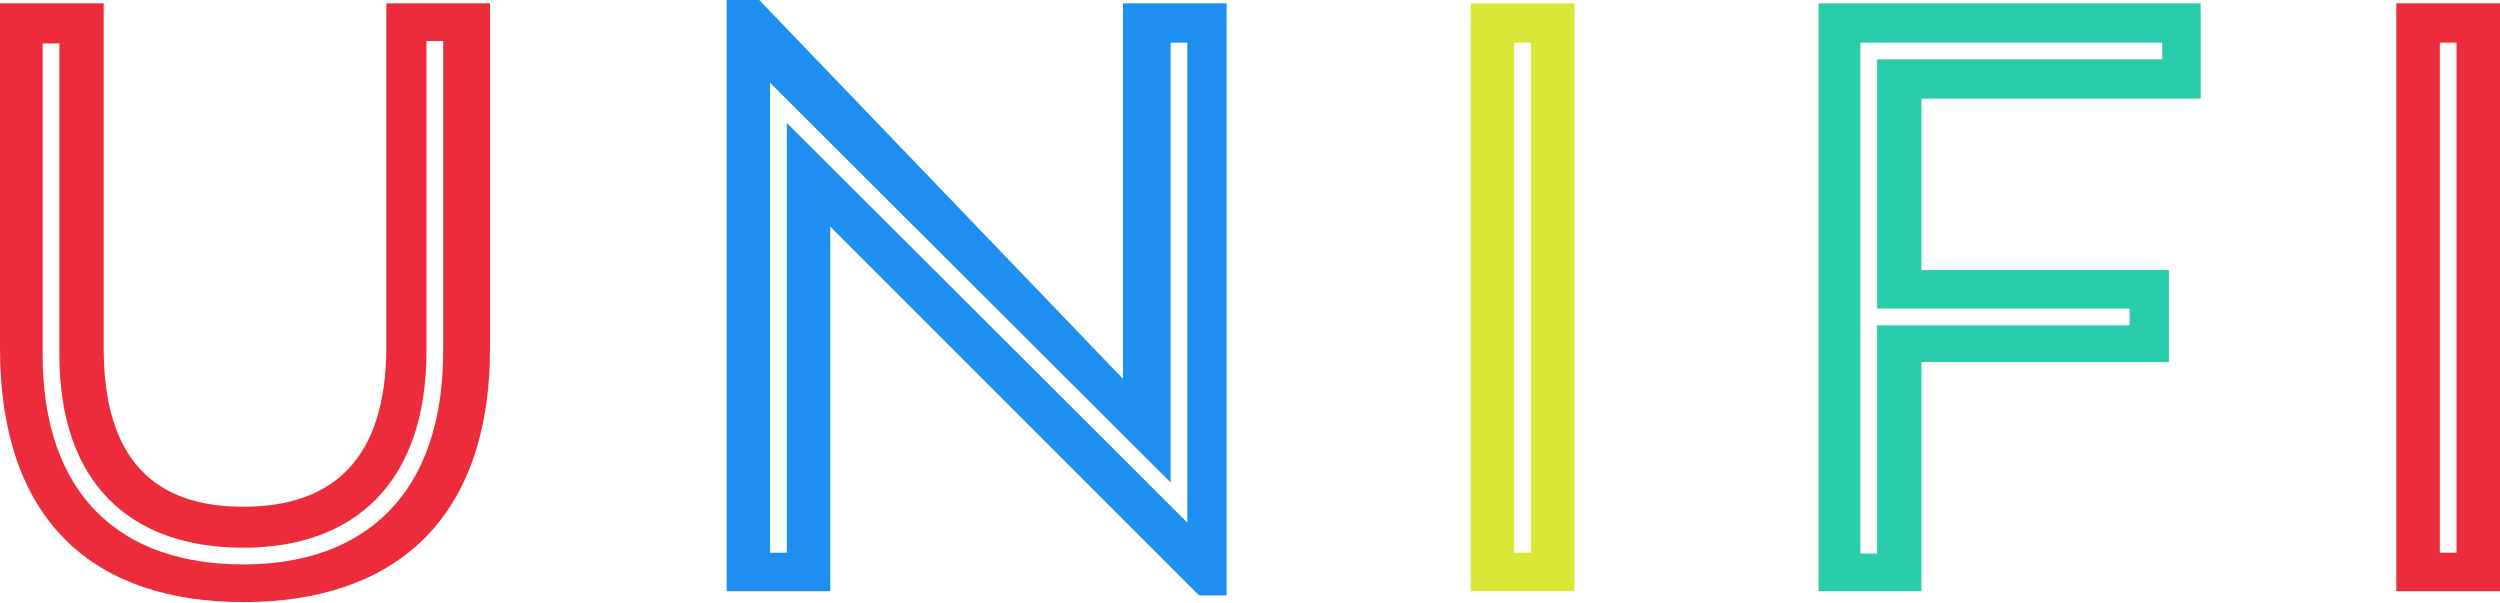
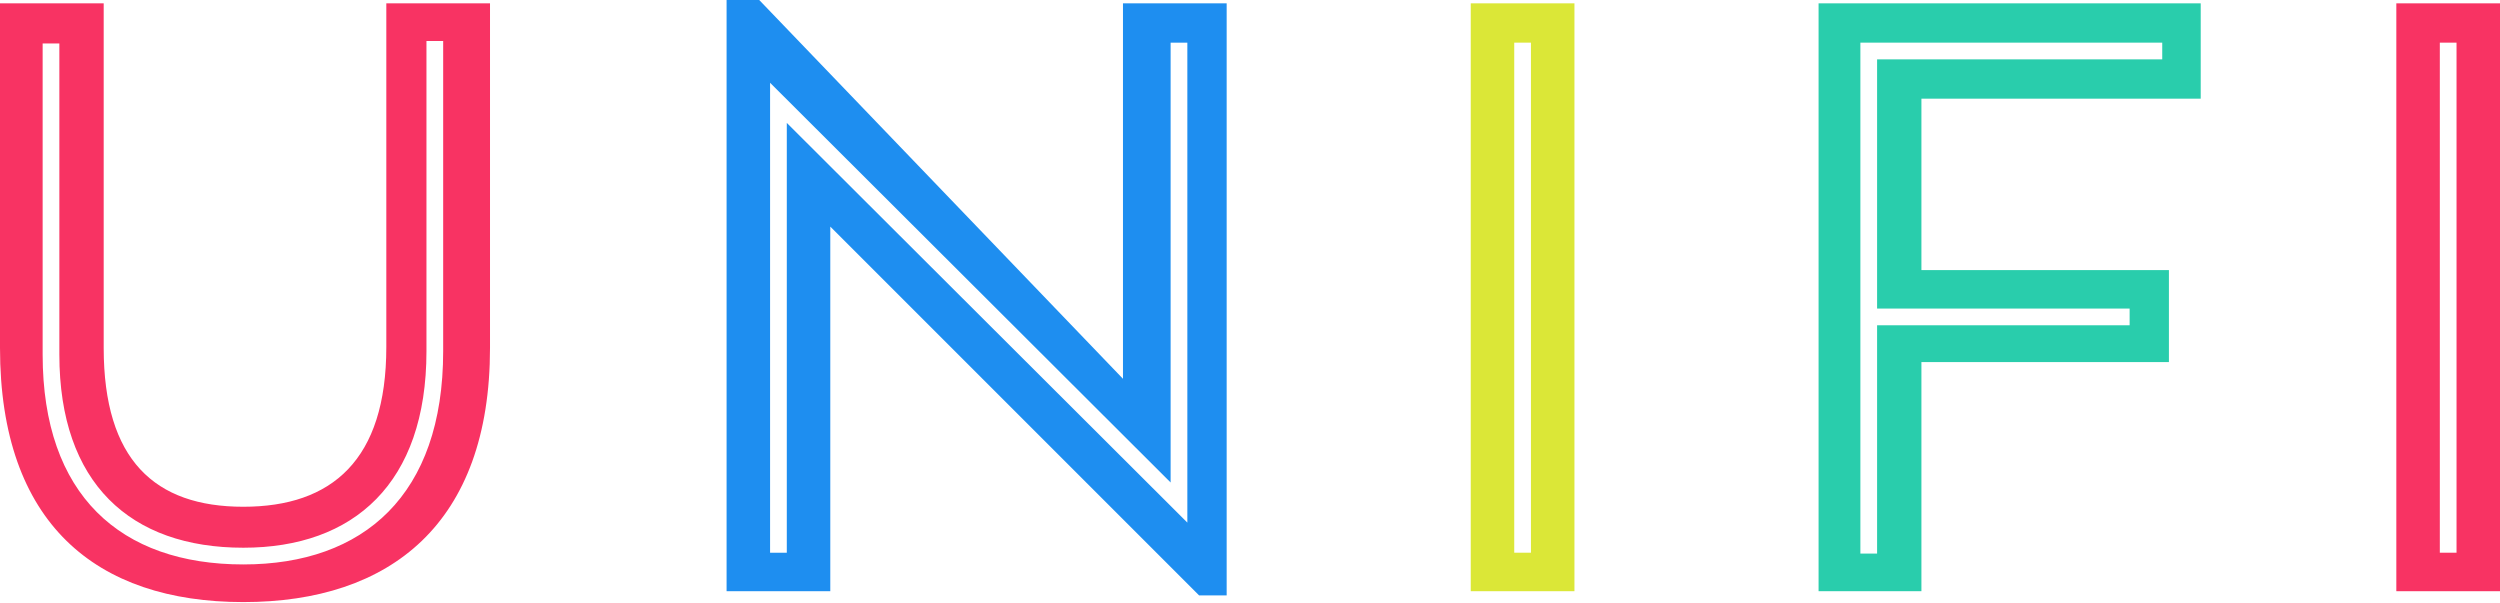
- <svg xmlns="http://www.w3.org/2000/svg" version="1.1" id="Layer_1" x="0px" y="0px" width="215.278px" height="51.845px" viewBox="0 0 215.278 51.845" enable-background="new 0 0 215.278 51.845" xml:space="preserve">
+ <svg xmlns="http://www.w3.org/2000/svg" version="1.1" id="Layer_1" x="0px" y="0px" width="215.277px" height="51.844px" viewBox="0 0 215.277 51.844" enable-background="new 0 0 215.277 51.844" xml:space="preserve">
  <g>
-     <path fill="#EC2C3A" d="M0,0.288h8.929v29.667c0,9.648,4.392,13.682,12.025,13.682s12.313-4.033,12.313-13.754V0.288h8.929v29.667   c0,15.121-8.568,21.891-21.242,21.891C8.281,51.845,0,45.075,0,29.954V0.288z M36.723,3.528v26.714   c0,11.378-6.265,16.922-15.77,16.922c-9.721,0-15.841-5.544-15.841-16.634V3.744h-1.44V30.53c0,12.098,6.696,18.074,17.281,18.074   c10.369,0,17.209-5.977,17.209-18.362V3.528H36.723z" />
-     <path fill="#1E8EF0" d="M62.567,0h2.809l31.323,32.618V0.288h8.929v50.981h-2.376L71.497,19.514v31.395h-8.929V0z M67.752,47.596   V10.584l34.491,34.419V3.672h-1.44v37.875L66.312,7.128v40.467H67.752z" />
-     <path fill="#DBE737" d="M126.647,0.288h8.929v50.621h-8.929V0.288z M130.392,3.672v43.923h1.439V3.672H130.392z" />
-     <path fill="#29CDAC" d="M156.599,0.288h32.906v8.209h-24.05v14.761h21.313v7.921h-21.313v19.729h-8.856V0.288z M186.192,3.672   h-25.994v43.996h1.44V28.011h21.746v-1.44h-21.746V5.112h24.554V3.672z" />
-     <path fill="#EC2C3A" d="M206.35,0.288h8.929v50.621h-8.929V0.288z M210.095,3.672v43.923h1.439V3.672H210.095z" />
+     <path fill="#F83363" d="M0,0.288h8.929v29.667c0,9.647,4.392,13.682,12.025,13.682c7.633,0,12.312-4.033,12.312-13.754V0.288h8.929   v29.667c0,15.121-8.567,21.891-21.241,21.891C8.281,51.844,0,45.075,0,29.954V0.288z M36.723,3.528v26.715   c0,11.377-6.265,16.922-15.77,16.922c-9.722,0-15.842-5.545-15.842-16.635V3.744H3.672V30.53c0,12.098,6.696,18.074,17.281,18.074   c10.368,0,17.209-5.977,17.209-18.361V3.528H36.723z" />
+     <path fill="#1E8EF0" d="M62.567,0h2.81l31.323,32.618V0.288h8.929v50.981h-2.376L71.497,19.514v31.395h-8.93L62.567,0L62.567,0z    M67.752,47.596V10.584l34.491,34.418V3.672h-1.44v37.875L66.312,7.128v40.466h1.44V47.596z" />
+     <path fill="#DBE737" d="M126.647,0.288h8.93v50.621h-8.93V0.288z M130.392,3.672v43.922h1.439V3.672H130.392z" />
+     <path fill="#29CDAC" d="M156.599,0.288h32.906v8.209h-24.05v14.761h21.312v7.921h-21.312v19.729h-8.856V0.288z M186.192,3.672   h-25.993v43.997h1.439V28.01h21.746v-1.439h-21.746V5.112h24.554V3.672z" />
+     <path fill="#F83363" d="M206.35,0.288h8.929v50.621h-8.929V0.288z M210.095,3.672v43.922h1.439V3.672H210.095z" />
  </g>
</svg>
